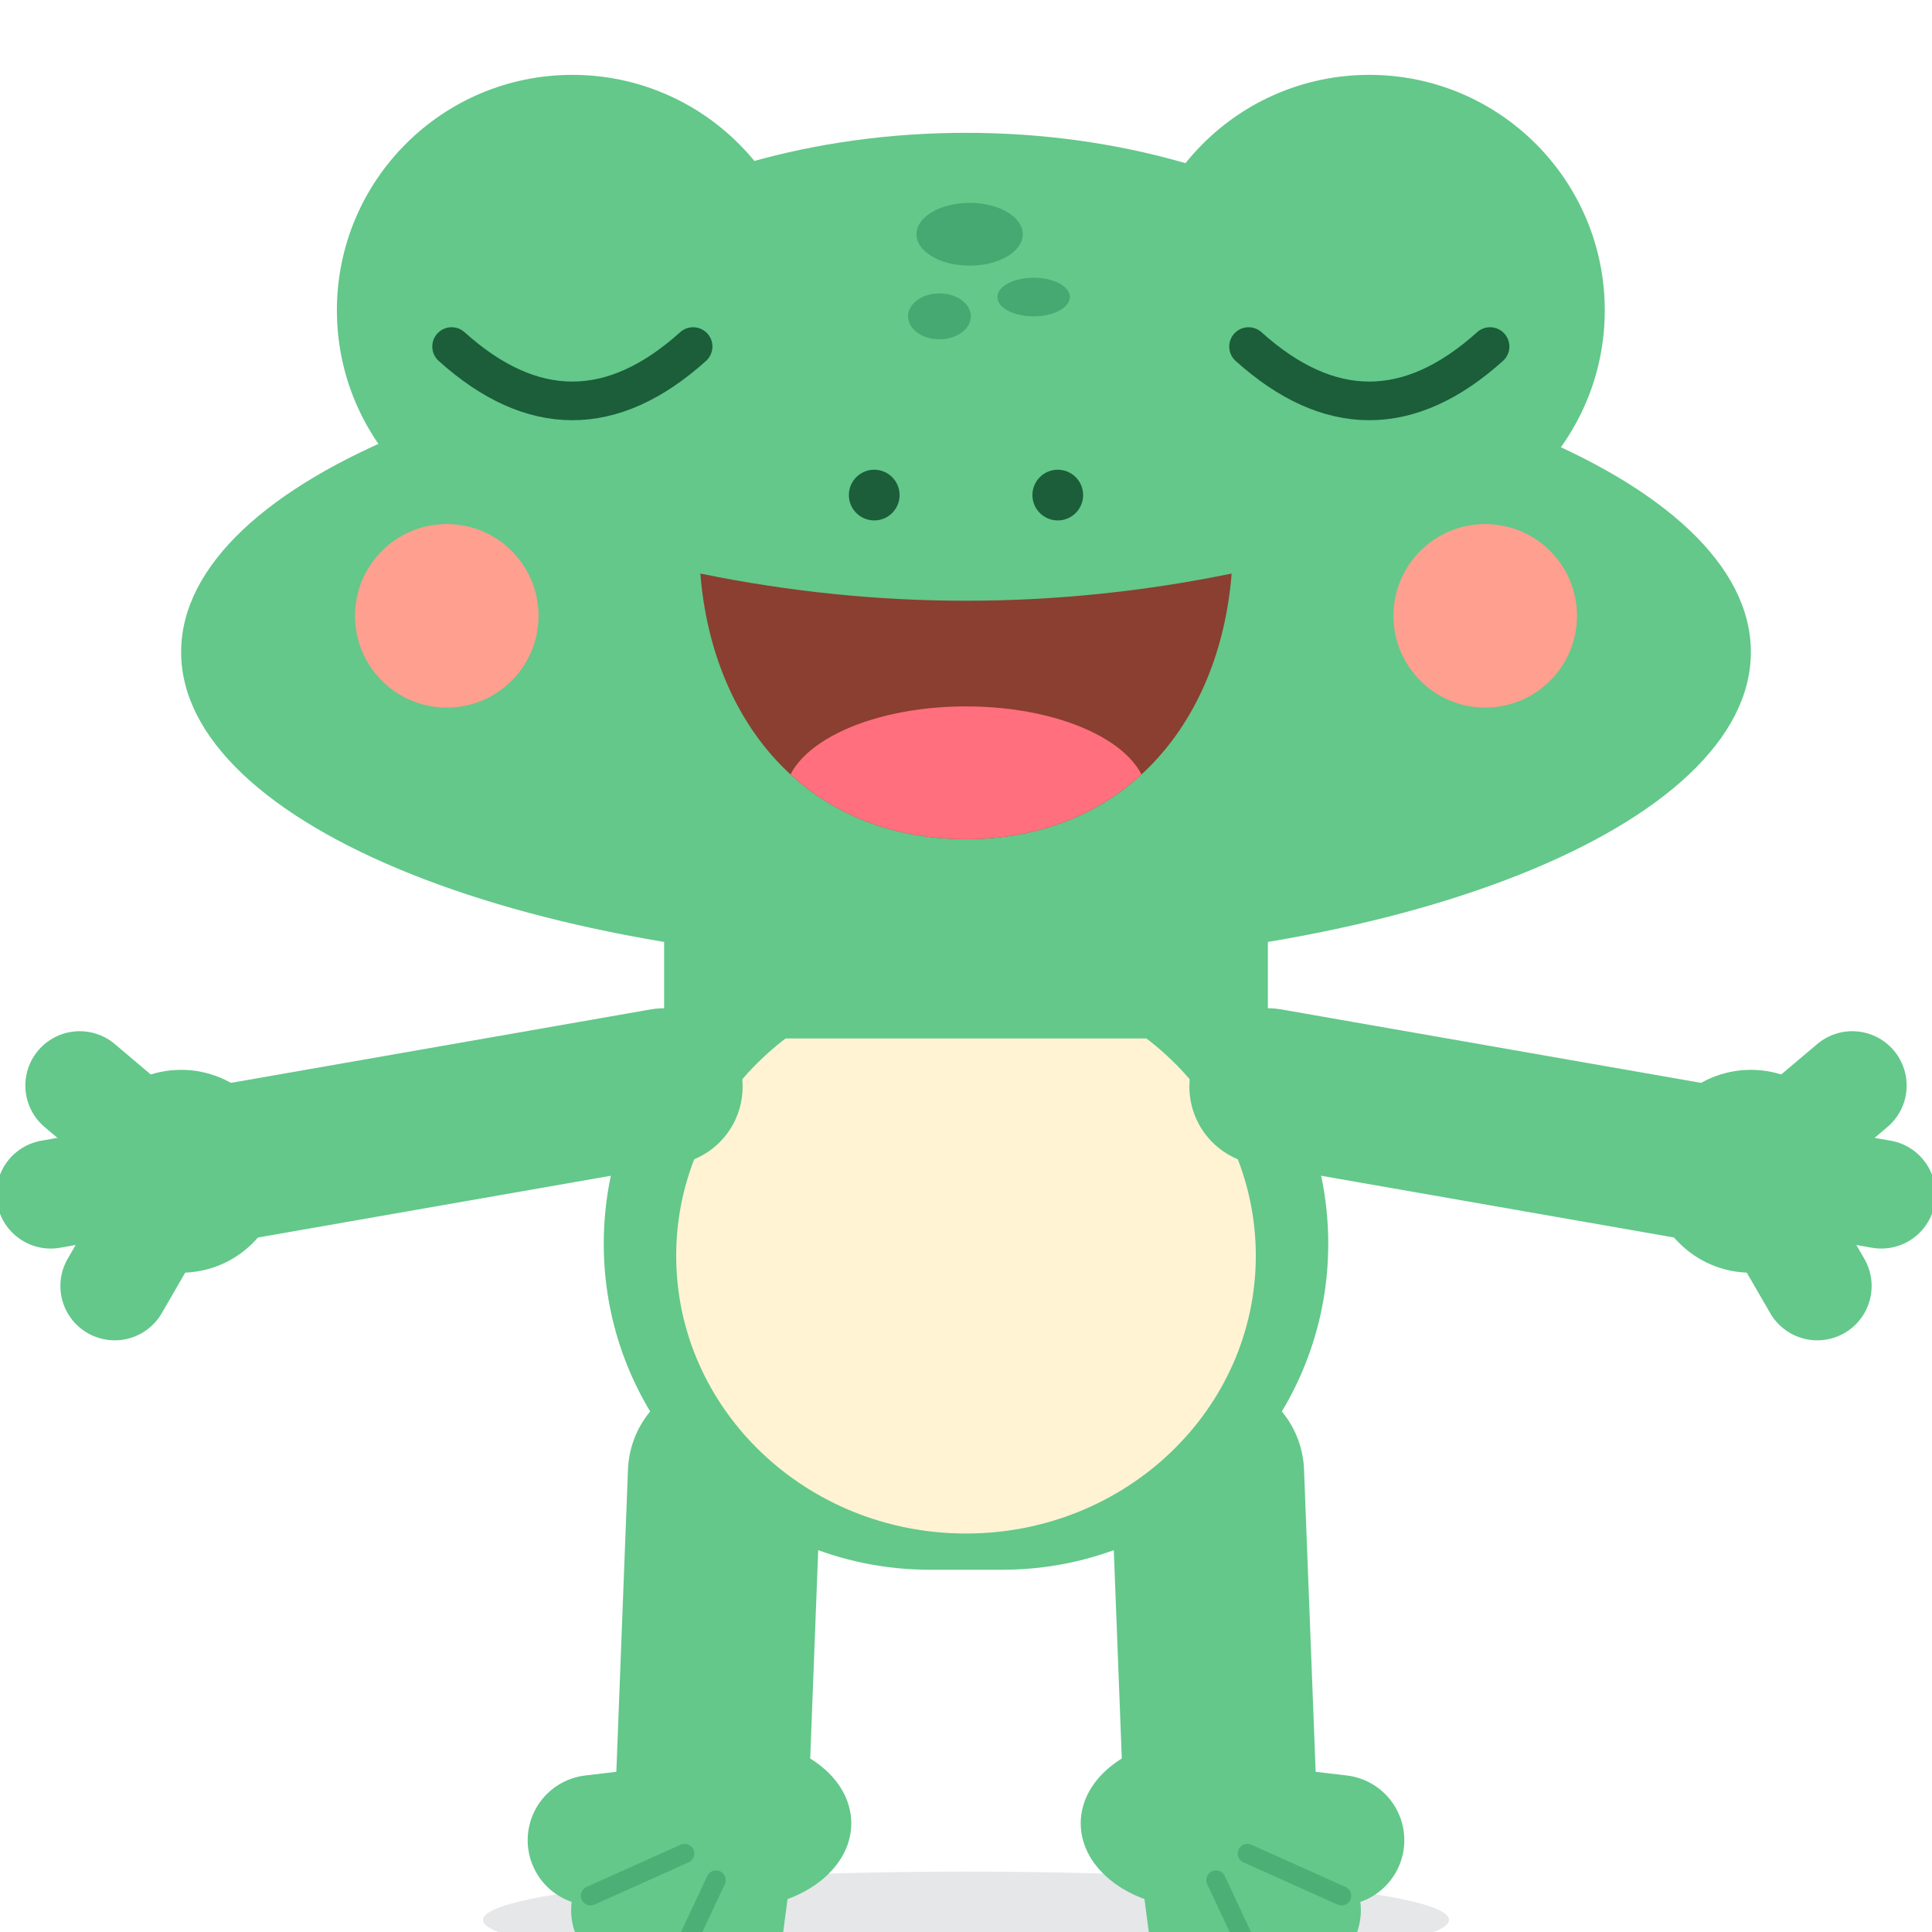
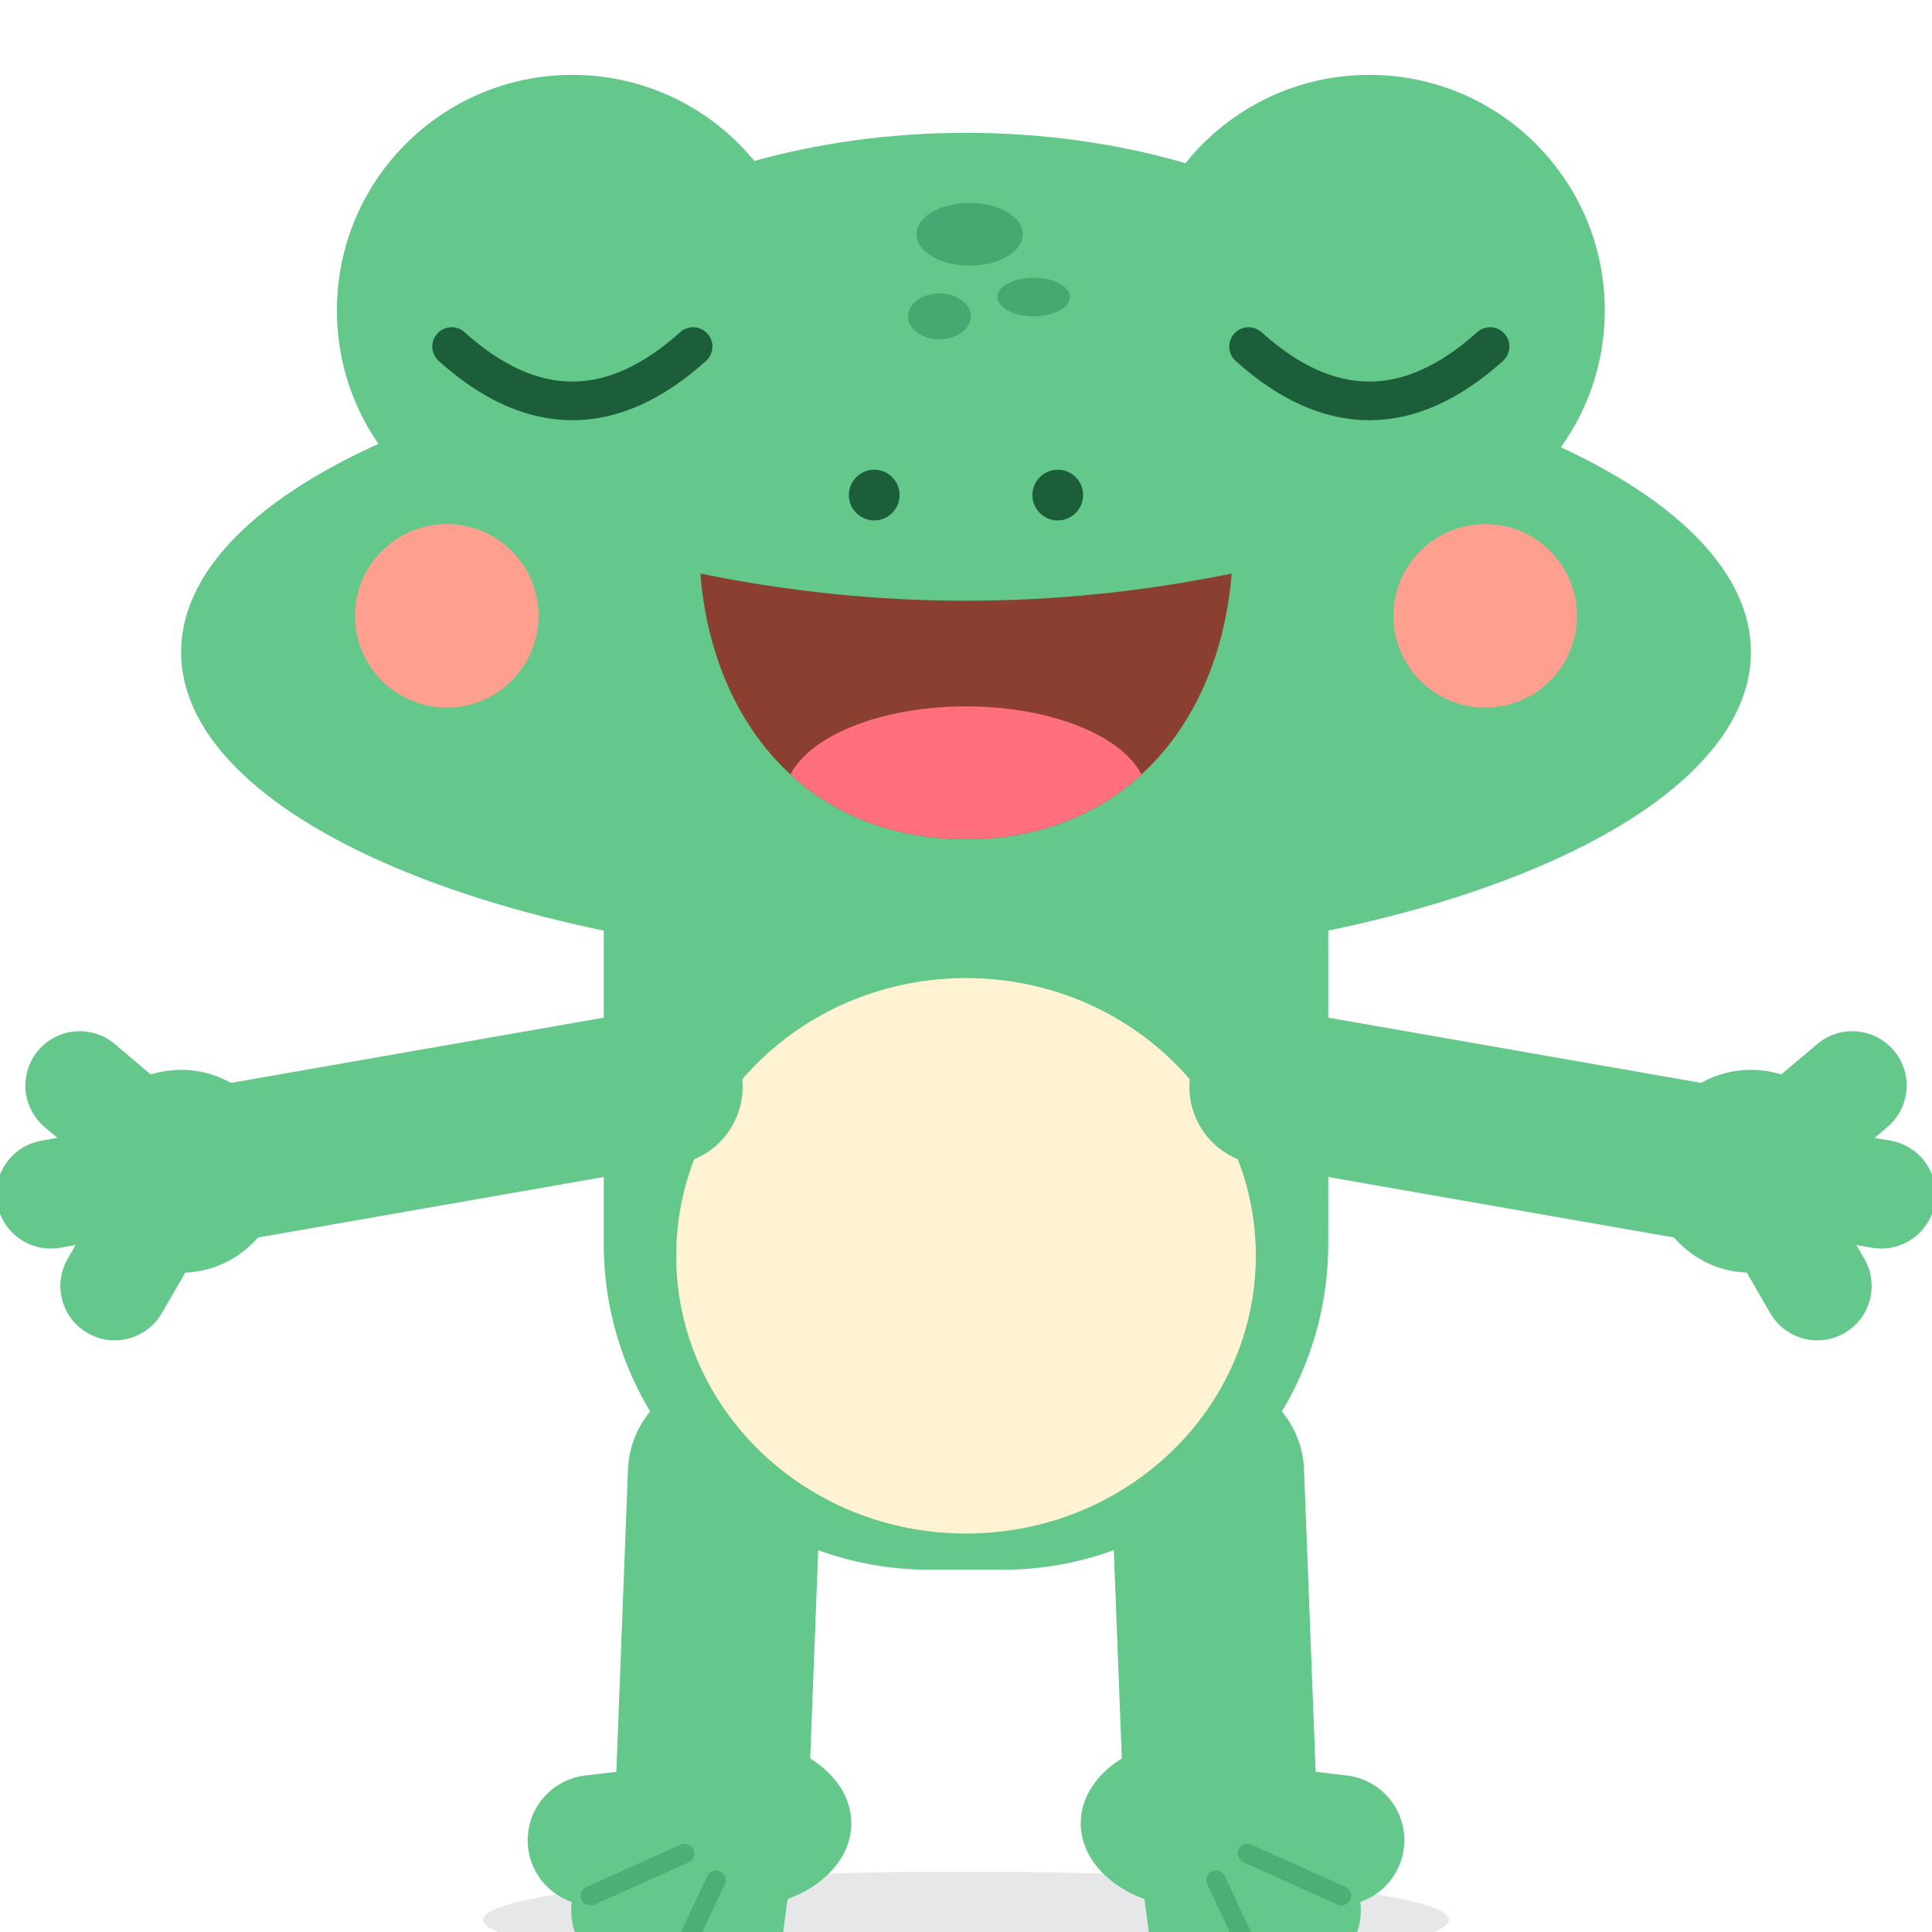
<svg xmlns="http://www.w3.org/2000/svg" viewBox="0 0 512 512" width="512" height="512">
  <g transform="translate(16 0) scale(3.2)">
    <ellipse cx="75" cy="159" rx="40" ry="4" fill="#243047" opacity="0.12" />
    <g transform="translate(0 0) translate(75 100) rotate(0) translate(-75 -100)">
      <g>
        <line x1="55" y1="122" x2="54" y2="148" stroke="#63C88A" stroke-width="16" stroke-linecap="round" />
        <ellipse cx="56" cy="151" rx="9.5" ry="7" fill="#63C88A" />
        <line x1="56" y1="151" x2="44.1" y2="152.4" stroke="#63C88A" stroke-width="10.8" stroke-linecap="round" />
        <line x1="56" y1="151" x2="47.7" y2="158.2" stroke="#63C88A" stroke-width="10.8" stroke-linecap="round" />
        <line x1="56" y1="151" x2="54.7" y2="160.9" stroke="#63C88A" stroke-width="10" stroke-linecap="round" />
        <line x1="51.7" y1="153.5" x2="43.9" y2="157.0" stroke="#45A971" stroke-width="1.6" stroke-linecap="round" opacity="0.8" />
        <line x1="54.3" y1="155.7" x2="51.2" y2="162.3" stroke="#45A971" stroke-width="1.6" stroke-linecap="round" opacity="0.8" />
      </g>
      <g>
        <line x1="95" y1="122" x2="96" y2="148" stroke="#63C88A" stroke-width="16" stroke-linecap="round" />
        <ellipse cx="94" cy="151" rx="9.5" ry="7" fill="#63C88A" />
        <line x1="94" y1="151" x2="105.9" y2="152.4" stroke="#63C88A" stroke-width="10.8" stroke-linecap="round" />
        <line x1="94" y1="151" x2="102.3" y2="158.2" stroke="#63C88A" stroke-width="10.8" stroke-linecap="round" />
        <line x1="94" y1="151" x2="95.3" y2="160.9" stroke="#63C88A" stroke-width="10" stroke-linecap="round" />
        <line x1="98.3" y1="153.5" x2="106.1" y2="157.0" stroke="#45A971" stroke-width="1.6" stroke-linecap="round" opacity="0.8" />
        <line x1="95.7" y1="155.7" x2="98.8" y2="162.3" stroke="#45A971" stroke-width="1.6" stroke-linecap="round" opacity="0.8" />
      </g>
-       <rect x="45" y="76" width="60" height="54" rx="27" fill="#63C88A" />
+       <path d="M 45 58 H 105 V 103 A 27 27 0 0 1 78 130 H 72 A 27 27 0 0 1 45 103 Z" fill="#63C88A" />
      <ellipse cx="75" cy="104" rx="24" ry="23" fill="#FFF3D4" />
      <g>
        <line x1="50" y1="90" x2="10" y2="97" stroke="#63C88A" stroke-width="13" stroke-linecap="round" />
        <circle cx="10" cy="97" r="8.4" fill="#63C88A" />
        <line x1="10" y1="97" x2="4.5" y2="106.5" stroke="#63C88A" stroke-width="9" stroke-linecap="round" />
        <line x1="10" y1="97" x2="-0.8" y2="98.9" stroke="#63C88A" stroke-width="9" stroke-linecap="round" />
        <line x1="10" y1="97" x2="1.6" y2="89.9" stroke="#63C88A" stroke-width="9" stroke-linecap="round" />
      </g>
      <g>
        <line x1="100" y1="90" x2="140" y2="97" stroke="#63C88A" stroke-width="13" stroke-linecap="round" />
        <circle cx="140" cy="97" r="8.4" fill="#63C88A" />
        <line x1="140" y1="97" x2="148.4" y2="89.9" stroke="#63C88A" stroke-width="9" stroke-linecap="round" />
        <line x1="140" y1="97" x2="150.8" y2="98.9" stroke="#63C88A" stroke-width="9" stroke-linecap="round" />
        <line x1="140" y1="97" x2="145.5" y2="106.5" stroke="#63C88A" stroke-width="9" stroke-linecap="round" />
      </g>
      <g transform="rotate(0 75 50)">
        <ellipse cx="75" cy="42" rx="46" ry="31" fill="#63C88A" />
        <ellipse cx="75" cy="54" rx="65" ry="26" fill="#63C88A" />
        <circle cx="42.4" cy="25.7" r="19.5" fill="#63C88A" />
        <circle cx="108.4" cy="25.7" r="19.5" fill="#63C88A" />
-         <rect x="50" y="66" width="50" height="20" fill="#63C88A" />
      </g>
      <g transform="rotate(0 75 50)">
        <ellipse cx="75.3" cy="19.4" rx="4.4" ry="2.6" fill="#45A971" />
        <ellipse cx="72.8" cy="26.2" rx="2.6" ry="1.9" fill="#45A971" />
        <ellipse cx="80.6" cy="24.6" rx="3.0" ry="1.6" fill="#45A971" />
        <path d="M 32.4 28.7 Q 42.4 37.7 52.4 28.7" fill="none" stroke="#1B5E39" stroke-width="3.2" stroke-linecap="round" />
        <path d="M 98.4 28.7 Q 108.4 37.7 118.4 28.7" fill="none" stroke="#1B5E39" stroke-width="3.2" stroke-linecap="round" />
        <circle cx="32" cy="51" r="7.6" fill="#FF9F8F" />
        <circle cx="118" cy="51" r="7.6" fill="#FF9F8F" />
        <circle cx="67.4" cy="41" r="2.1" fill="#1B5E39" />
        <circle cx="82.6" cy="41" r="2.1" fill="#1B5E39" />
        <g transform="translate(75 50) scale(1) translate(-75 -50)">
          <clipPath id="mouthClipopen">
            <path d="M 53 47.5 Q 75 52 97 47.5 C 96 60 88 69.5 75 69.5 C 62 69.5 54 60 53 47.5 Z" />
          </clipPath>
          <path d="M 53 47.5 Q 75 52 97 47.5 C 96 60 88 69.5 75 69.5 C 62 69.5 54 60 53 47.5 Z" fill="#8A3F30" />
          <ellipse cx="75" cy="66" rx="15" ry="7.5" fill="#FF6F7D" clip-path="url(#mouthClipopen)" />
        </g>
      </g>
    </g>
  </g>
</svg>
